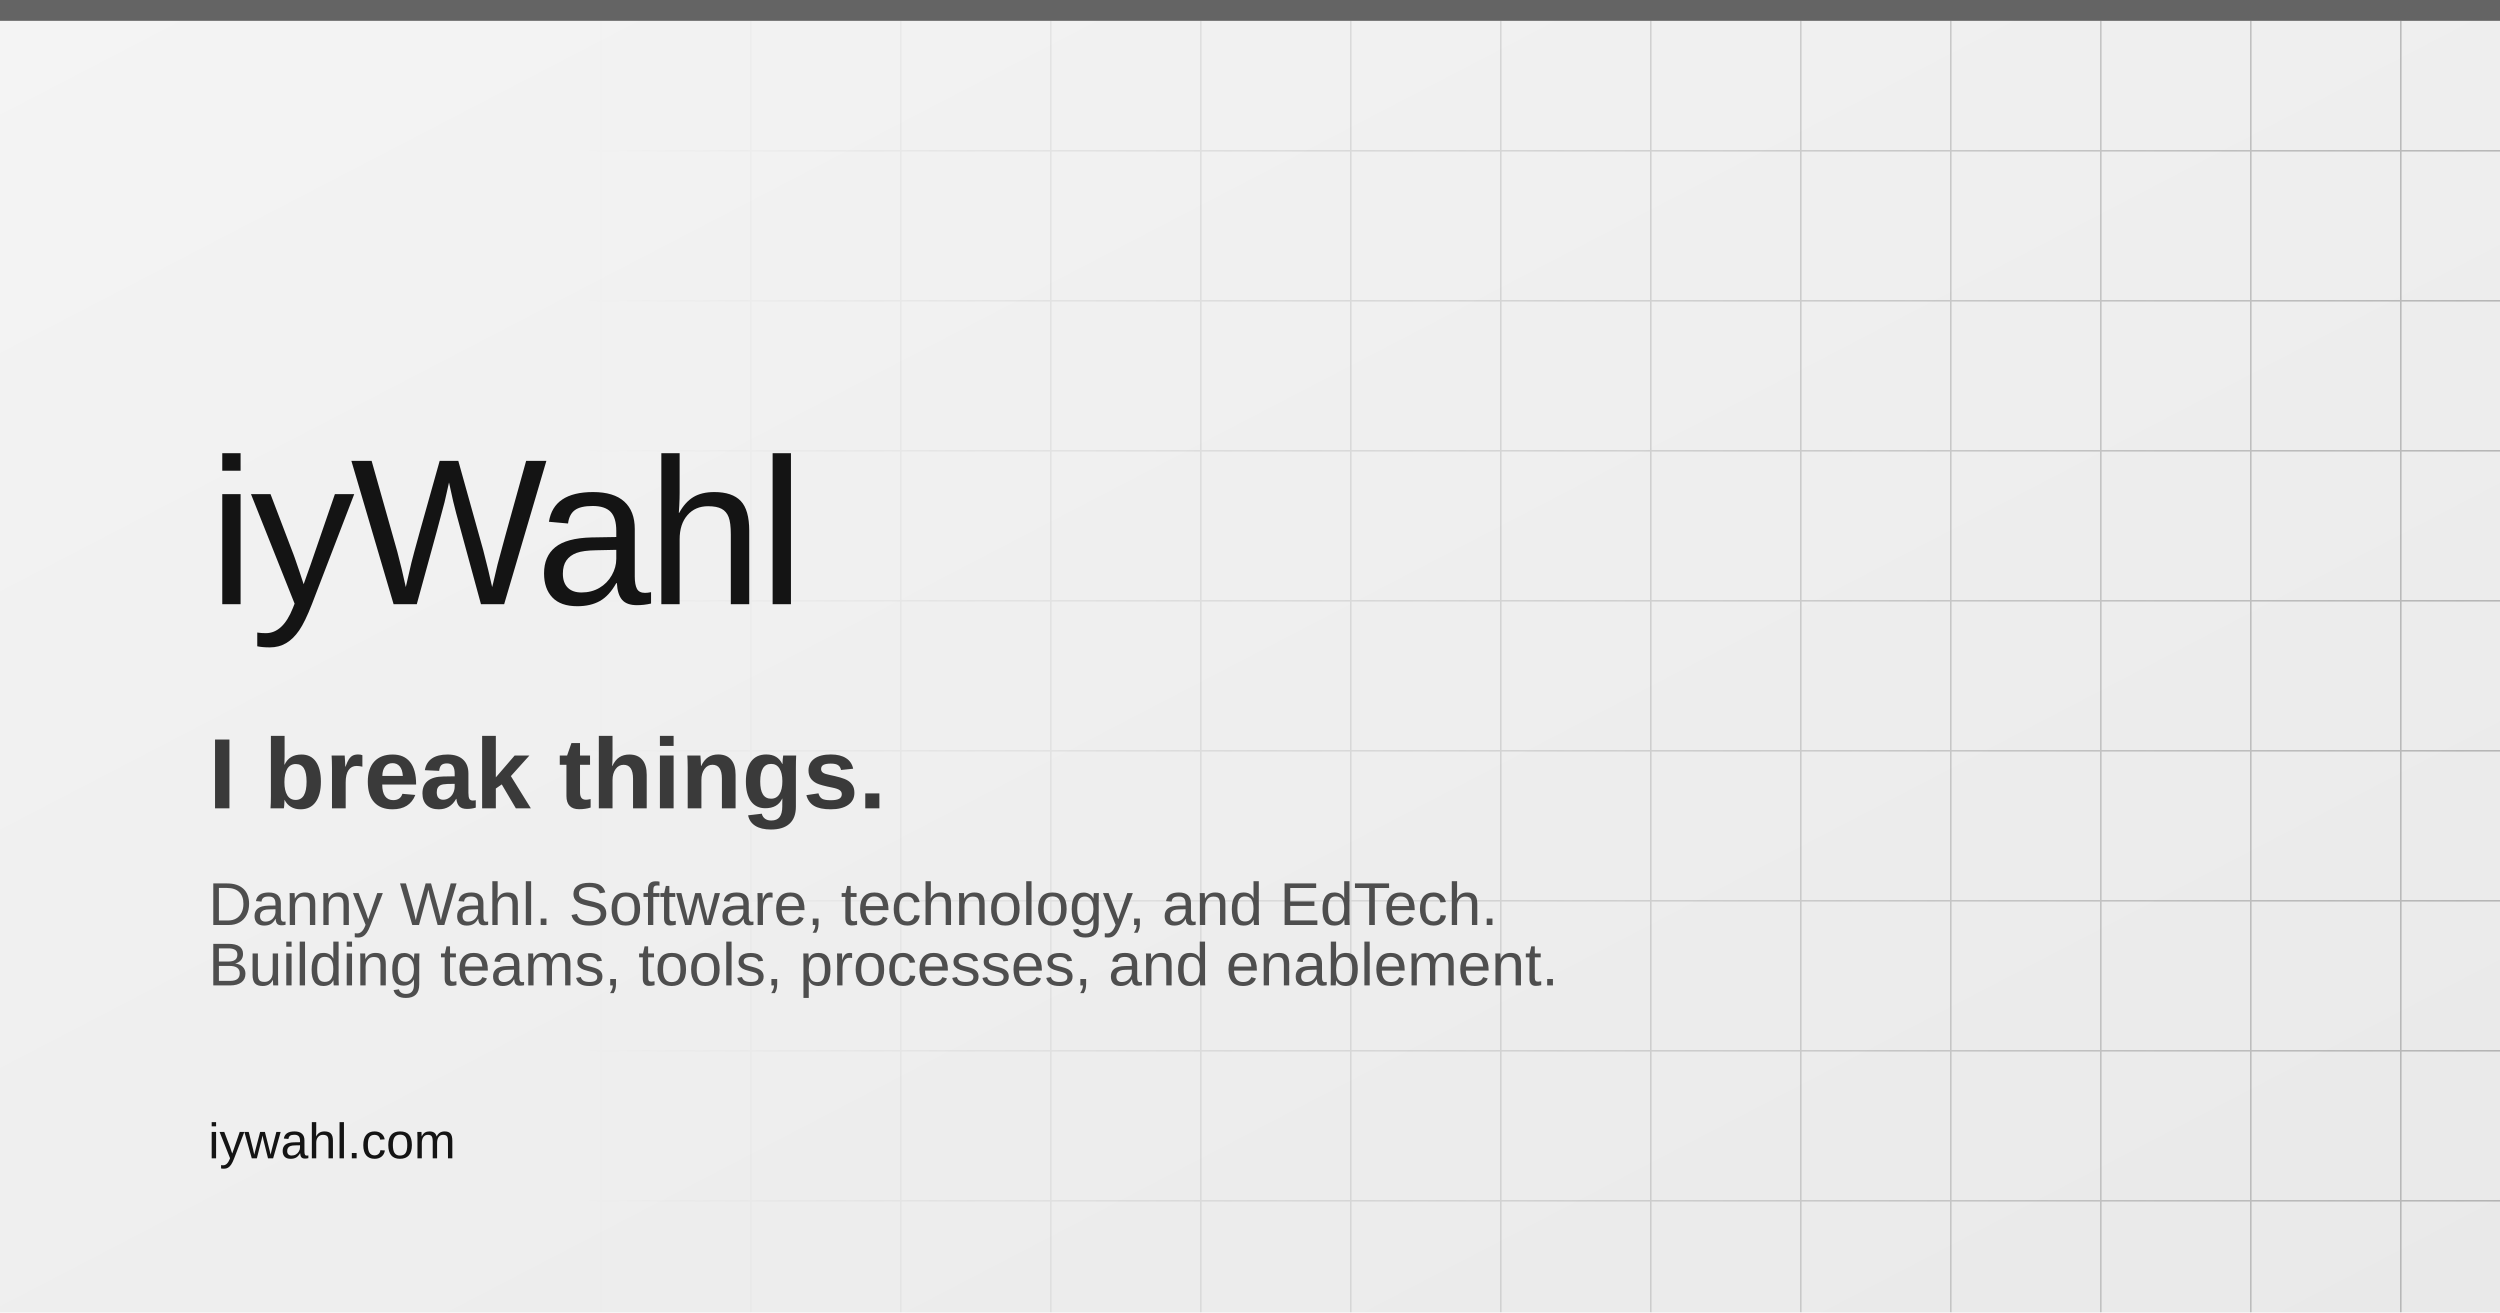
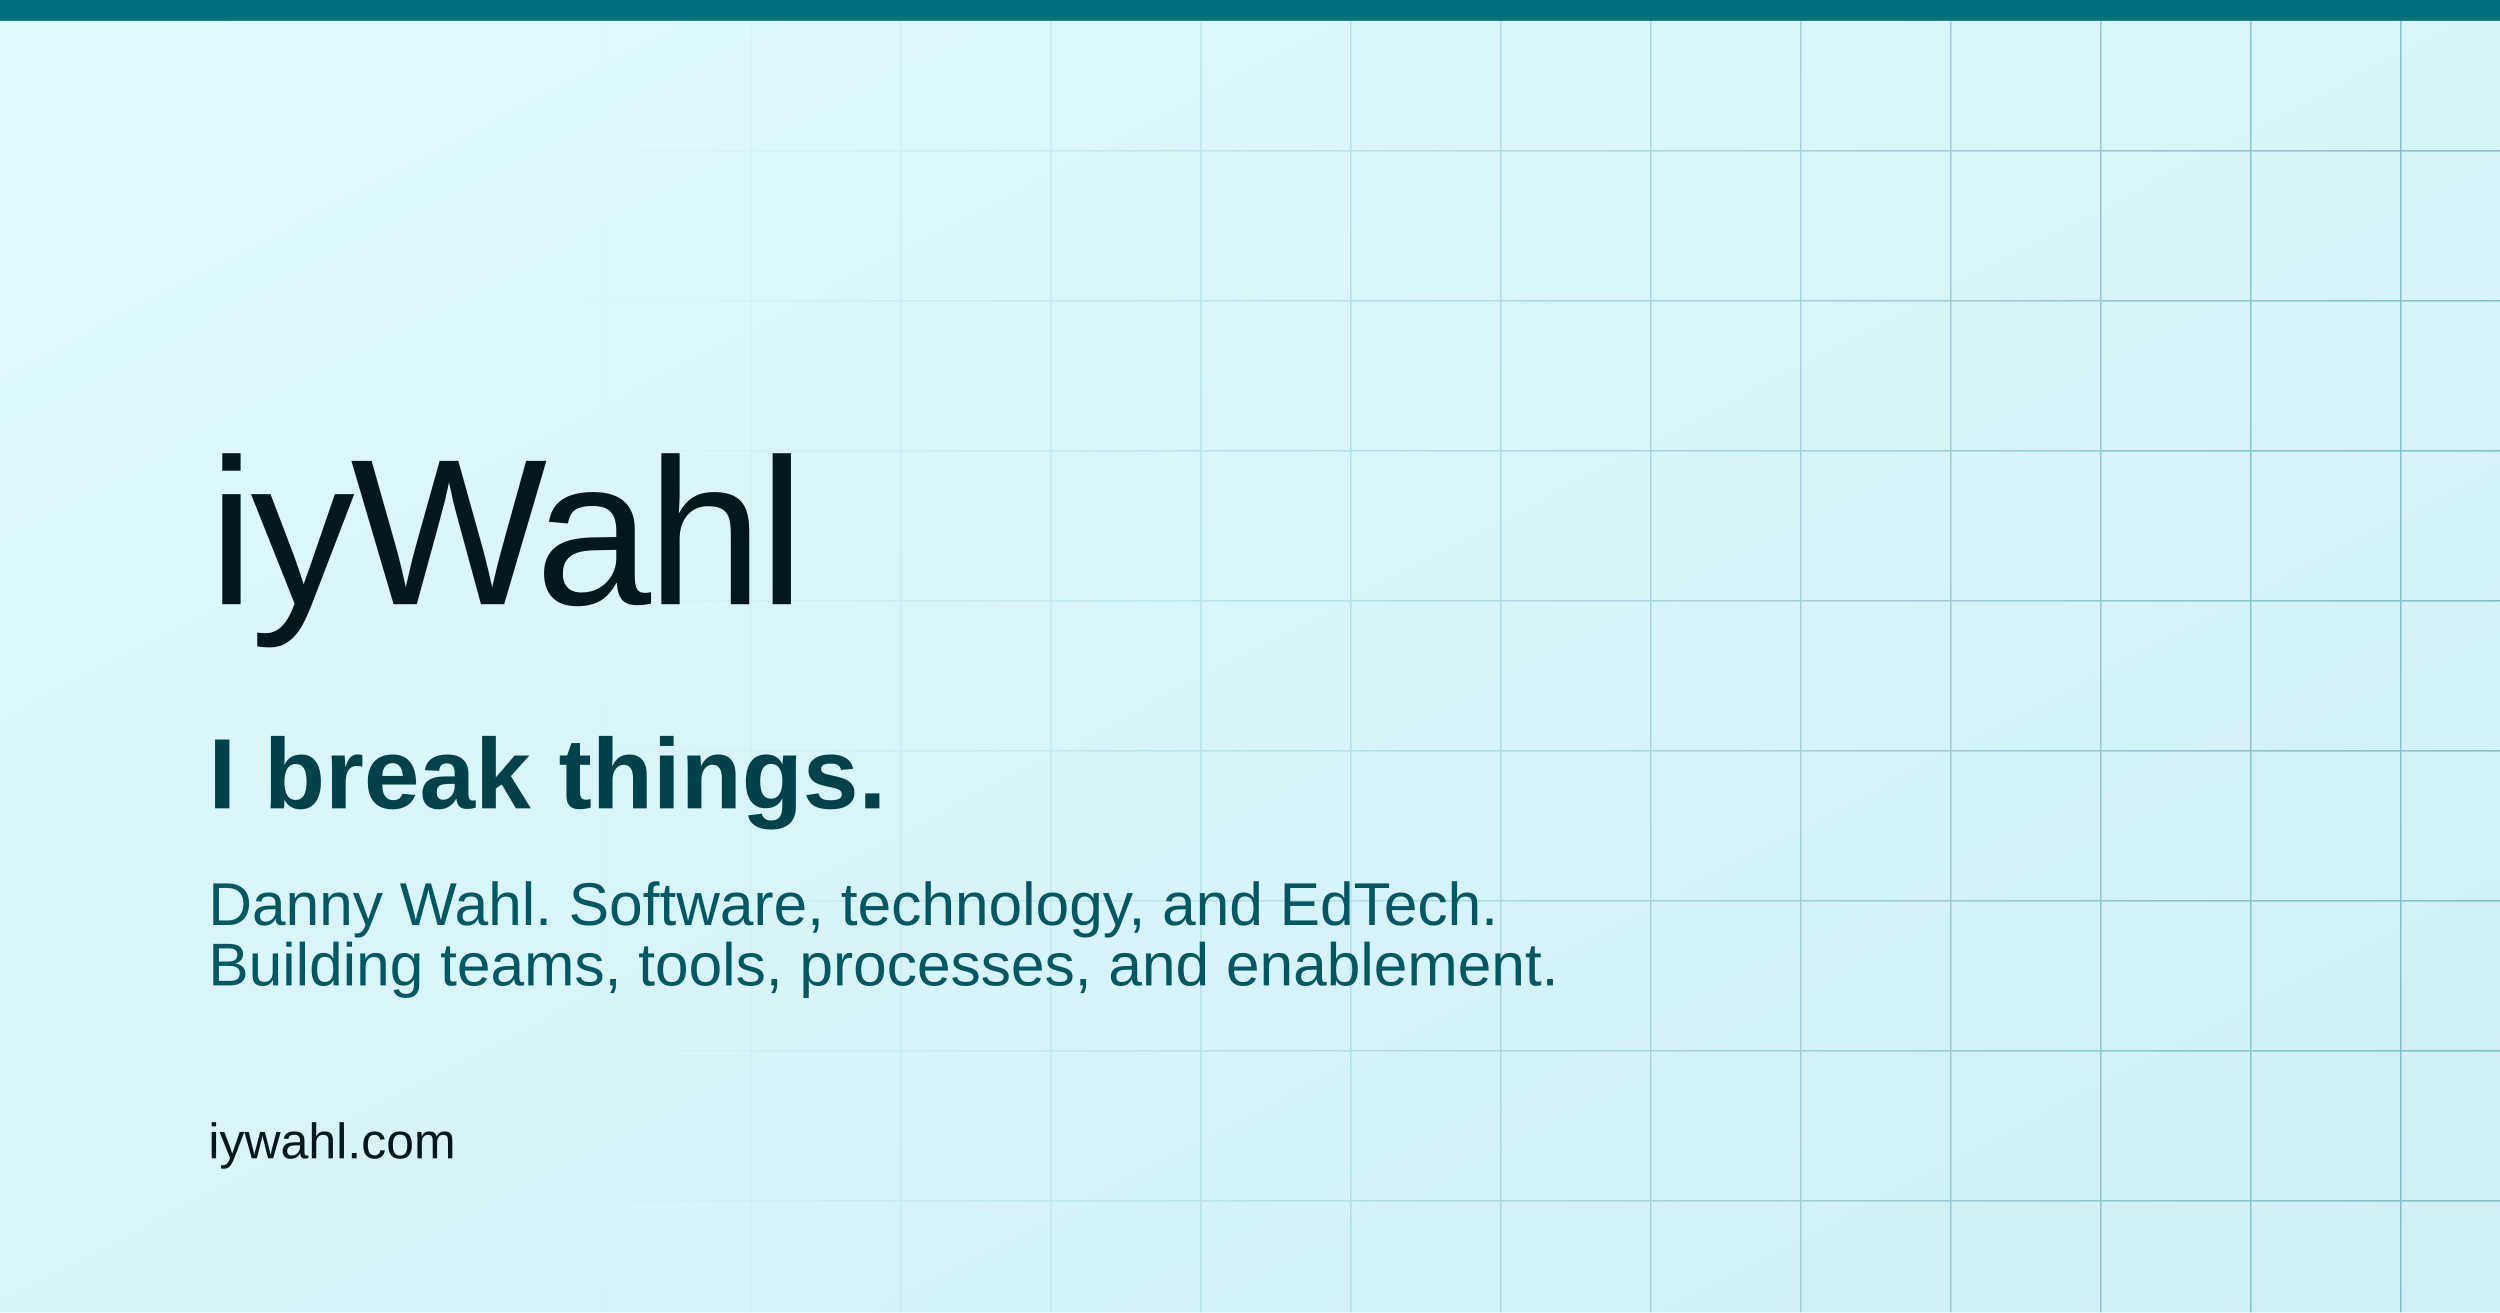
<svg xmlns="http://www.w3.org/2000/svg" width="1200" height="630" viewBox="0 0 1200 630">
  <defs>
    <linearGradient id="background" x1="0" y1="0" x2="1" y2="1">
-       <stop stop-color="#F4F4F4" />
-       <stop offset="1" stop-color="#E9E9E9" />
+       <stop stop-color="#E0F9FD" />
+       <stop offset="1" stop-color="#CFF0F6" />
    </linearGradient>
    <pattern id="grid" width="72" height="72" patternUnits="userSpaceOnUse">
-       <path d="M72 0H0V72" fill="none" stroke="#646464" stroke-width="1.5" opacity="0.4" />
+       <path d="M72 0H0V72" fill="none" stroke="#02717E" stroke-width="1.5" opacity="0.4" />
    </pattern>
    <linearGradient id="pattern-fade">
      <stop stop-color="black" />
      <stop offset="1" stop-color="white" />
    </linearGradient>
    <mask id="pattern-mask" x="280" y="10" width="920" height="620" maskUnits="userSpaceOnUse">
      <rect x="280" y="10" width="920" height="620" fill="url(#pattern-fade)" />
    </mask>
  </defs>
  <rect width="1200" height="630" fill="url(#background)" />
  <rect x="280" y="10" width="920" height="620" fill="url(#grid)" mask="url(#pattern-mask)" />
-   <rect width="1200" height="10" fill="#646464" />
+   <rect width="1200" height="10" fill="#02717E" />
  <g font-family="Atkinson Hyperlegible Next, Arial, sans-serif">
-     <text x="100" y="290" font-size="100" font-weight="400" letter-spacing="-2" fill="#141414">iyWahl</text>
-     <text x="100" y="388" font-size="48" font-weight="700" fill="#3A3A3A">I break things.</text>
-     <text x="100" y="444" font-size="29" font-weight="500" fill="#4E4E4E">Danny Wahl. Software, technology, and EdTech.</text>
-     <text x="100" y="473" font-size="29" font-weight="500" fill="#4E4E4E">Building teams, tools, processes, and enablement.</text>
-     <text class="og-site-url" x="100" y="556" font-size="24" font-weight="400" fill="#141414">iywahl.com</text>
+     <text x="100" y="290" font-size="100" font-weight="400" letter-spacing="-2" fill="#00181B">iyWahl</text>
+     <text x="100" y="388" font-size="48" font-weight="700" fill="#00424A">I break things.</text>
+     <text x="100" y="444" font-size="29" font-weight="500" fill="#015862">Danny Wahl. Software, technology, and EdTech.</text>
+     <text x="100" y="473" font-size="29" font-weight="500" fill="#015862">Building teams, tools, processes, and enablement.</text>
+     <text class="og-site-url" x="100" y="556" font-size="24" font-weight="400" fill="#00181B">iywahl.com</text>
  </g>
</svg>
